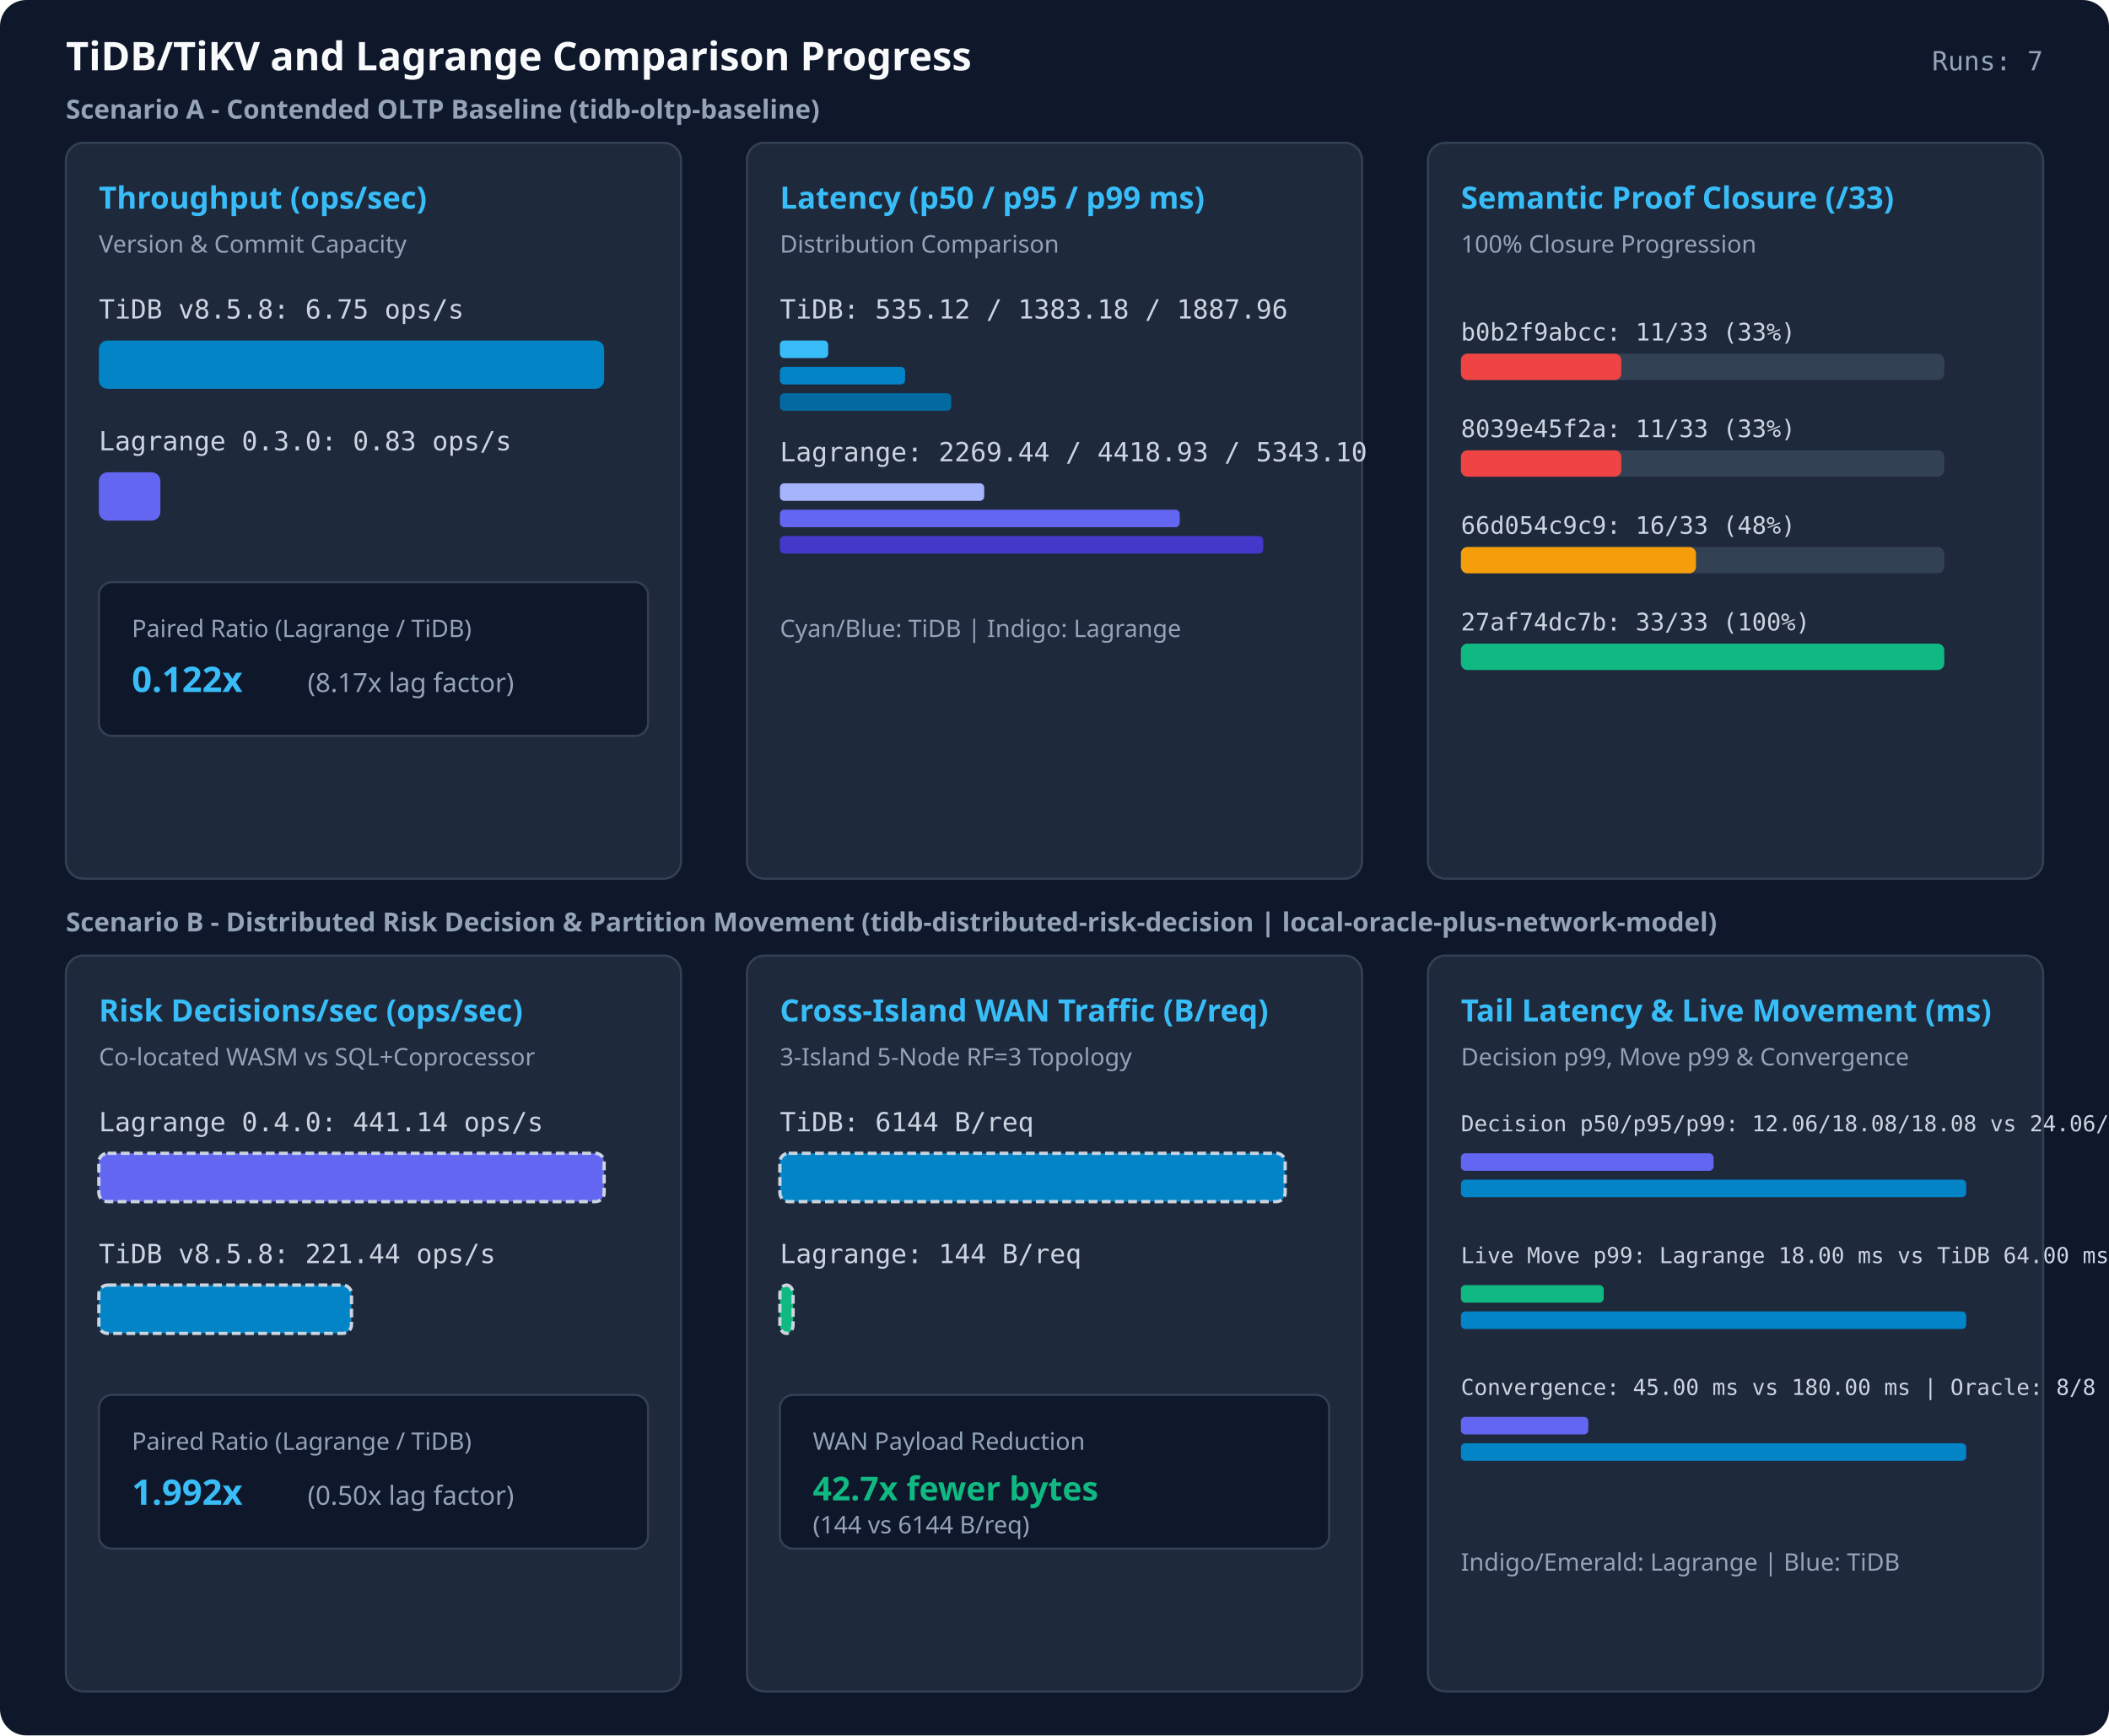
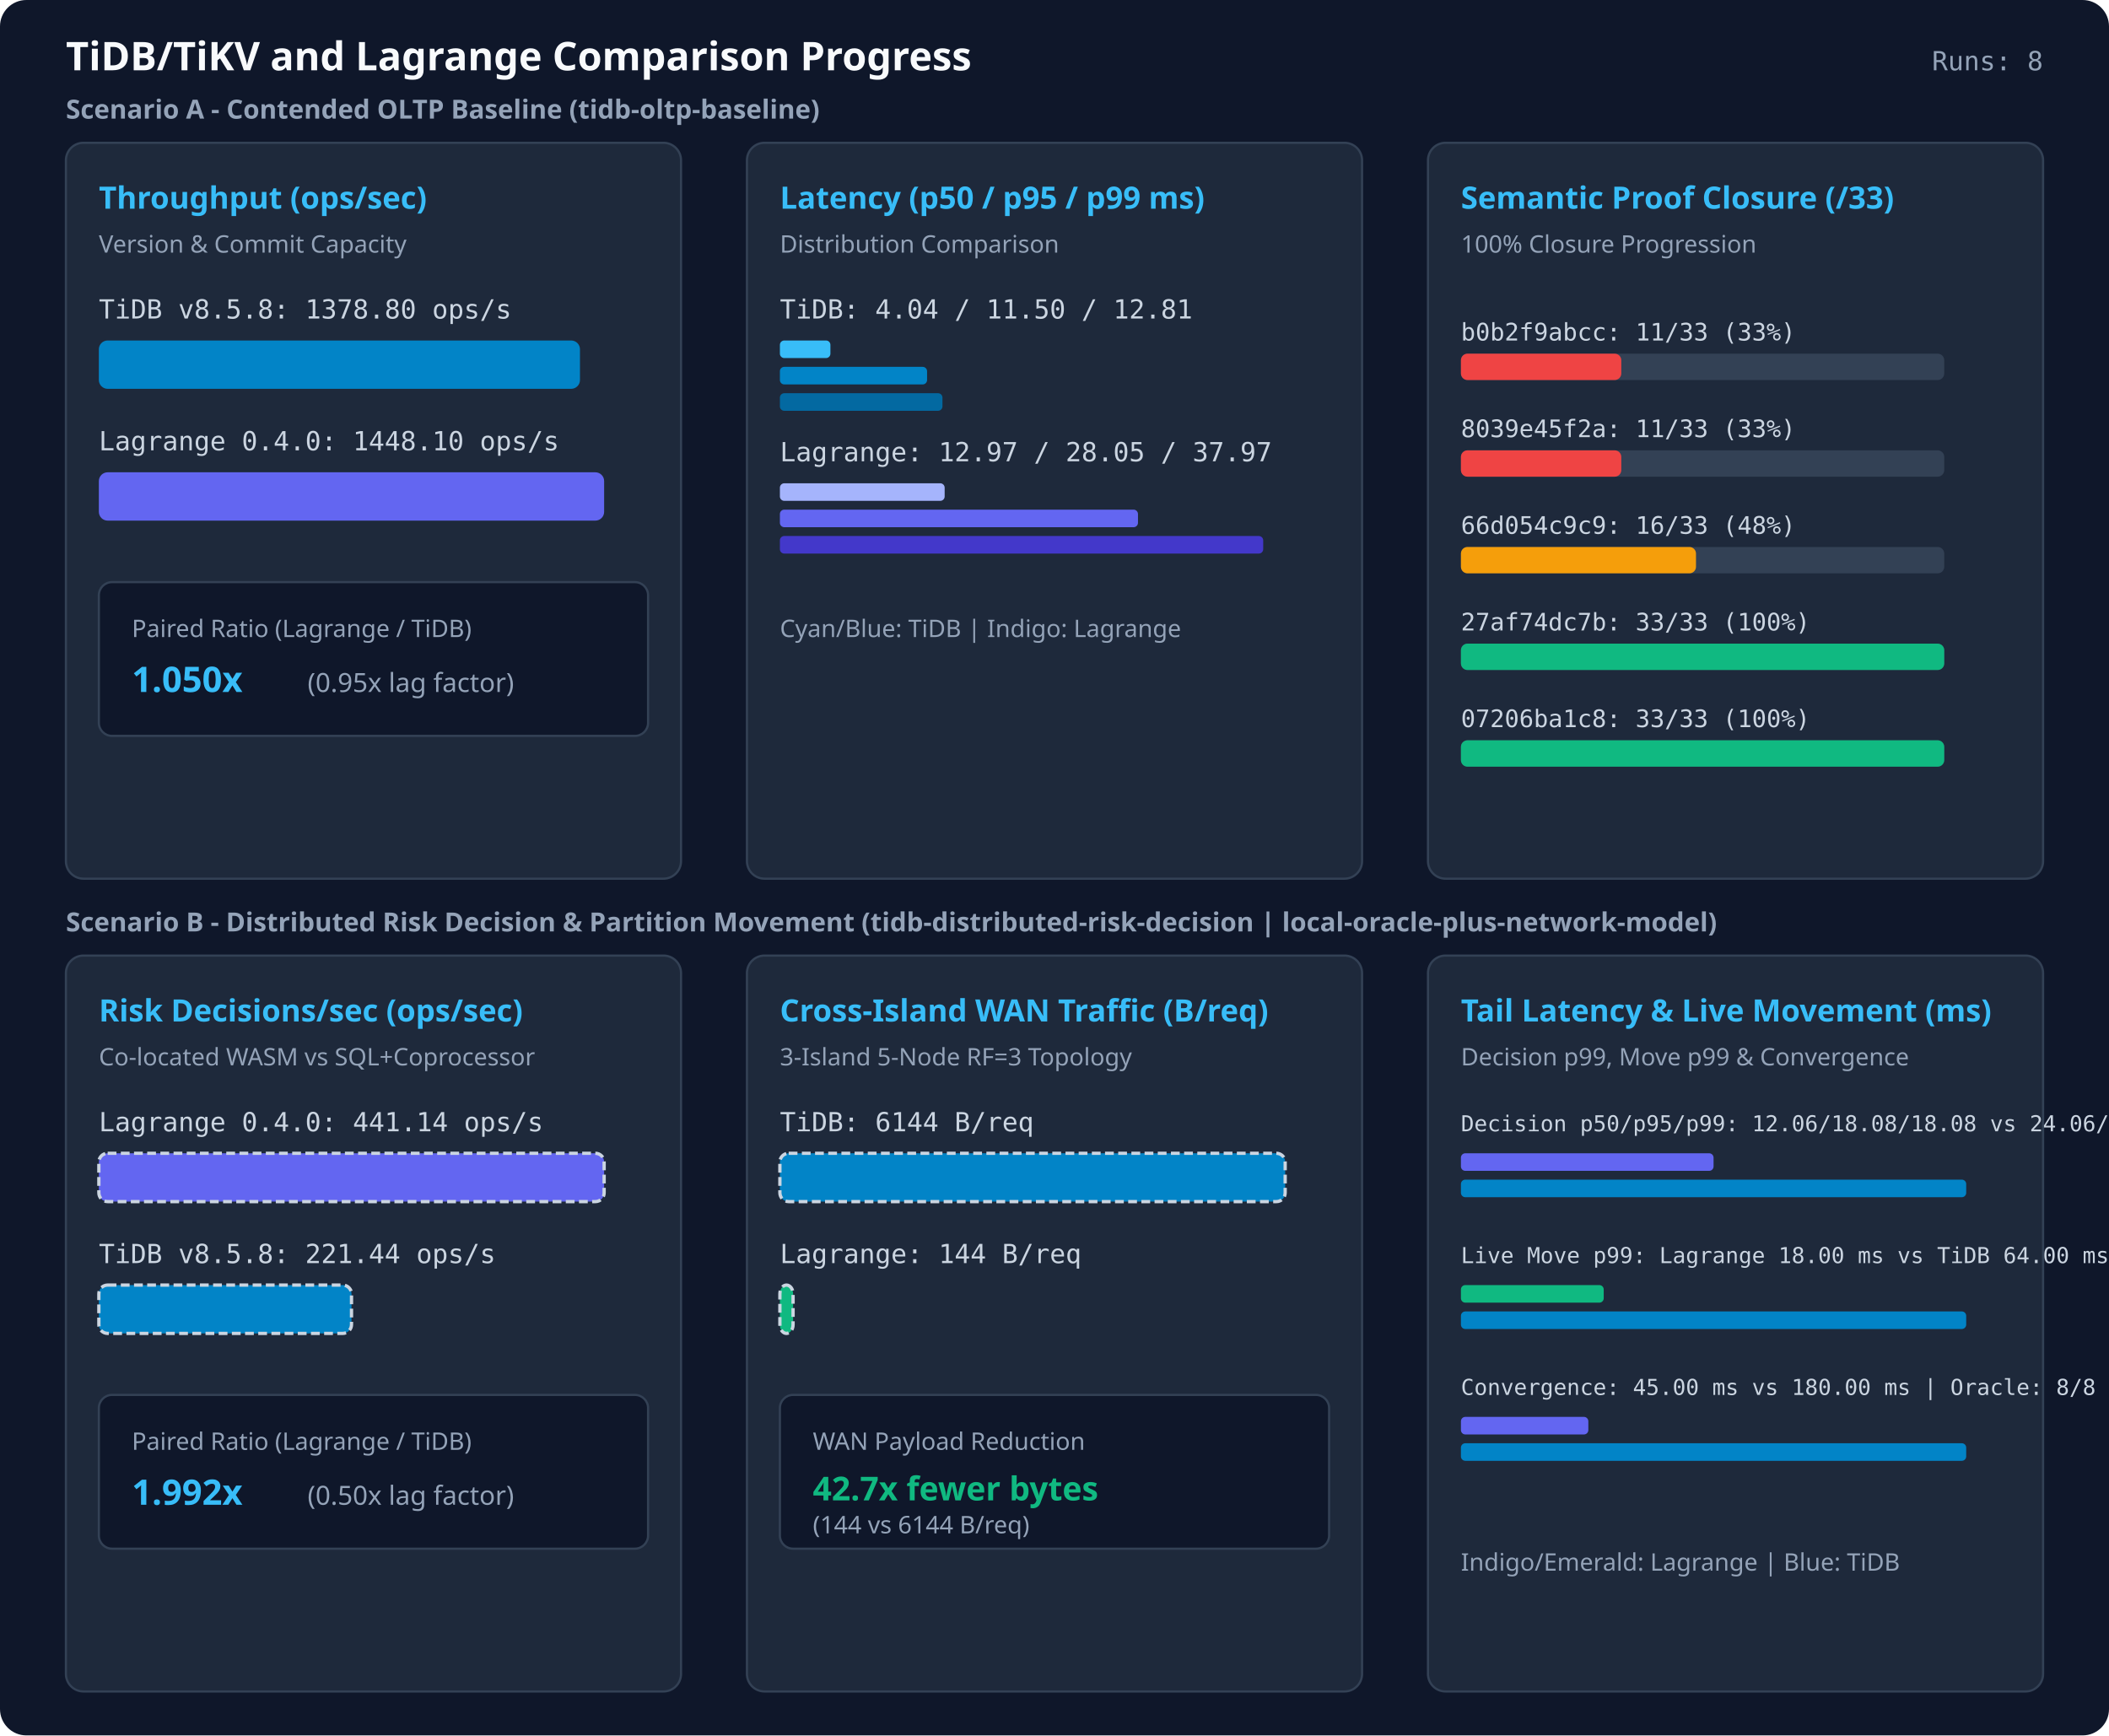
<svg xmlns="http://www.w3.org/2000/svg" viewBox="0 0 960 790" width="960" height="790" role="img" aria-label="TiDB and Lagrange comparison progress over time">
  <rect width="960" height="790" fill="#0f172a" rx="12" />
  <text x="30" y="32" fill="#f8fafc" font-size="18" font-family="system-ui, sans-serif" font-weight="700">TiDB/TiKV and Lagrange Comparison Progress</text>
-   <text x="930" y="32" text-anchor="end" fill="#94a3b8" font-size="12" font-family="monospace">Runs: 7</text>
+   <text x="930" y="32" text-anchor="end" fill="#94a3b8" font-size="12" font-family="monospace">Runs: 8</text>
  <a href="tidb-reference-scenarios.md#scenario-a-tidb-oltp-baseline">
    <text x="30" y="54" fill="#94a3b8" font-size="12" font-family="system-ui, sans-serif" font-weight="600">Scenario A - Contended OLTP Baseline (tidb-oltp-baseline)</text>
  </a>
  <rect x="30" y="65" width="280" height="335" rx="8" fill="#1e293b" stroke="#334155" />
  <text x="45" y="95" fill="#38bdf8" font-size="14" font-weight="600" font-family="system-ui, sans-serif">Throughput (ops/sec)</text>
  <text x="45" y="115" fill="#94a3b8" font-size="11" font-family="system-ui, sans-serif">Version &amp; Commit Capacity</text>
-   <text x="45" y="145" fill="#cbd5e1" font-size="12" font-family="monospace">TiDB v8.5.8: 6.75 ops/s</text>
-   <rect x="45" y="155" width="230" height="22" fill="#0284c7" rx="4" />
-   <text x="45" y="205" fill="#cbd5e1" font-size="12" font-family="monospace">Lagrange 0.3.0: 0.83 ops/s</text>
-   <rect x="45" y="215" width="28" height="22" fill="#6366f1" rx="4" />
+   <text x="45" y="145" fill="#cbd5e1" font-size="12" font-family="monospace">TiDB v8.5.8: 1378.80 ops/s</text>
+   <rect x="45" y="155" width="219" height="22" fill="#0284c7" rx="4" />
+   <text x="45" y="205" fill="#cbd5e1" font-size="12" font-family="monospace">Lagrange 0.4.0: 1448.10 ops/s</text>
+   <rect x="45" y="215" width="230" height="22" fill="#6366f1" rx="4" />
  <rect x="45" y="265" width="250" height="70" fill="#0f172a" rx="6" stroke="#334155" />
  <text x="60" y="290" fill="#94a3b8" font-size="11" font-family="system-ui, sans-serif">Paired Ratio (Lagrange / TiDB)</text>
-   <text x="60" y="315" fill="#38bdf8" font-size="16" font-weight="700" font-family="system-ui, sans-serif">0.122x</text>
-   <text x="140" y="315" fill="#94a3b8" font-size="12" font-family="system-ui, sans-serif">(8.17x lag factor)</text>
+   <text x="60" y="315" fill="#38bdf8" font-size="16" font-weight="700" font-family="system-ui, sans-serif">1.050x</text>
+   <text x="140" y="315" fill="#94a3b8" font-size="12" font-family="system-ui, sans-serif">(0.95x lag factor)</text>
  <rect x="340" y="65" width="280" height="335" rx="8" fill="#1e293b" stroke="#334155" />
  <text x="355" y="95" fill="#38bdf8" font-size="14" font-weight="600" font-family="system-ui, sans-serif">Latency (p50 / p95 / p99 ms)</text>
  <text x="355" y="115" fill="#94a3b8" font-size="11" font-family="system-ui, sans-serif">Distribution Comparison</text>
-   <text x="355" y="145" fill="#cbd5e1" font-size="12" font-family="monospace">TiDB: 535.12 / 1383.18 / 1887.96</text>
-   <rect x="355" y="155" width="22" height="8" fill="#38bdf8" rx="2" />
-   <rect x="355" y="167" width="57" height="8" fill="#0284c7" rx="2" />
-   <rect x="355" y="179" width="78" height="8" fill="#0369a1" rx="2" />
-   <text x="355" y="210" fill="#cbd5e1" font-size="12" font-family="monospace">Lagrange: 2269.44 / 4418.93 / 5343.10</text>
-   <rect x="355" y="220" width="93" height="8" fill="#a5b4fc" rx="2" />
-   <rect x="355" y="232" width="182" height="8" fill="#6366f1" rx="2" />
+   <text x="355" y="145" fill="#cbd5e1" font-size="12" font-family="monospace">TiDB: 4.04 / 11.50 / 12.81</text>
+   <rect x="355" y="155" width="23" height="8" fill="#38bdf8" rx="2" />
+   <rect x="355" y="167" width="67" height="8" fill="#0284c7" rx="2" />
+   <rect x="355" y="179" width="74" height="8" fill="#0369a1" rx="2" />
+   <text x="355" y="210" fill="#cbd5e1" font-size="12" font-family="monospace">Lagrange: 12.97 / 28.05 / 37.97</text>
+   <rect x="355" y="220" width="75" height="8" fill="#a5b4fc" rx="2" />
+   <rect x="355" y="232" width="163" height="8" fill="#6366f1" rx="2" />
  <rect x="355" y="244" width="220" height="8" fill="#4338ca" rx="2" />
  <text x="355" y="290" fill="#94a3b8" font-size="11" font-family="system-ui, sans-serif">Cyan/Blue: TiDB | Indigo: Lagrange</text>
  <rect x="650" y="65" width="280" height="335" rx="8" fill="#1e293b" stroke="#334155" />
  <text x="665" y="95" fill="#38bdf8" font-size="14" font-weight="600" font-family="system-ui, sans-serif">Semantic Proof Closure (/33)</text>
  <text x="665" y="115" fill="#94a3b8" font-size="11" font-family="system-ui, sans-serif">100% Closure Progression</text>
  <text x="665" y="155" fill="#cbd5e1" font-size="11" font-family="monospace">b0b2f9abcc: 11/33 (33%)</text>
  <rect x="665" y="161" width="220" height="12" fill="#334155" rx="3" />
  <rect x="665" y="161" width="73" height="12" fill="#ef4444" rx="3" />
  <text x="665" y="199" fill="#cbd5e1" font-size="11" font-family="monospace">8039e45f2a: 11/33 (33%)</text>
  <rect x="665" y="205" width="220" height="12" fill="#334155" rx="3" />
  <rect x="665" y="205" width="73" height="12" fill="#ef4444" rx="3" />
  <text x="665" y="243" fill="#cbd5e1" font-size="11" font-family="monospace">66d054c9c9: 16/33 (48%)</text>
  <rect x="665" y="249" width="220" height="12" fill="#334155" rx="3" />
  <rect x="665" y="249" width="107" height="12" fill="#f59e0b" rx="3" />
  <text x="665" y="287" fill="#cbd5e1" font-size="11" font-family="monospace">27af74dc7b: 33/33 (100%)</text>
  <rect x="665" y="293" width="220" height="12" fill="#334155" rx="3" />
  <rect x="665" y="293" width="220" height="12" fill="#10b981" rx="3" />
+   <text x="665" y="331" fill="#cbd5e1" font-size="11" font-family="monospace">07206ba1c8: 33/33 (100%)</text>
+   <rect x="665" y="337" width="220" height="12" fill="#334155" rx="3" />
+   <rect x="665" y="337" width="220" height="12" fill="#10b981" rx="3" />
  <a href="tidb-reference-scenarios.md#scenario-b-tidb-distributed-risk-decision">
    <text x="30" y="424" fill="#94a3b8" font-size="12" font-family="system-ui, sans-serif" font-weight="600">Scenario B - Distributed Risk Decision &amp; Partition Movement (tidb-distributed-risk-decision | local-oracle-plus-network-model)</text>
  </a>
  <rect x="30" y="435" width="280" height="335" rx="8" fill="#1e293b" stroke="#334155" />
  <text x="45" y="465" fill="#38bdf8" font-size="14" font-weight="600" font-family="system-ui, sans-serif">Risk Decisions/sec (ops/sec)</text>
  <text x="45" y="485" fill="#94a3b8" font-size="11" font-family="system-ui, sans-serif">Co-located WASM vs SQL+Coprocessor</text>
  <text x="45" y="515" fill="#cbd5e1" font-size="12" font-family="monospace">Lagrange 0.4.0: 441.14 ops/s</text>
  <rect x="45" y="525" width="230" height="22" fill="#6366f1" rx="4" stroke="#cbd5e1" stroke-width="1.5" stroke-dasharray="4,2" />
  <text x="45" y="575" fill="#cbd5e1" font-size="12" font-family="monospace">TiDB v8.5.8: 221.44 ops/s</text>
  <rect x="45" y="585" width="115" height="22" fill="#0284c7" rx="4" stroke="#cbd5e1" stroke-width="1.5" stroke-dasharray="4,2" />
  <rect x="45" y="635" width="250" height="70" fill="#0f172a" rx="6" stroke="#334155" />
  <text x="60" y="660" fill="#94a3b8" font-size="11" font-family="system-ui, sans-serif">Paired Ratio (Lagrange / TiDB)</text>
  <text x="60" y="685" fill="#38bdf8" font-size="16" font-weight="700" font-family="system-ui, sans-serif">1.992x</text>
  <text x="140" y="685" fill="#94a3b8" font-size="12" font-family="system-ui, sans-serif">(0.50x lag factor)</text>
  <rect x="340" y="435" width="280" height="335" rx="8" fill="#1e293b" stroke="#334155" />
  <text x="355" y="465" fill="#38bdf8" font-size="14" font-weight="600" font-family="system-ui, sans-serif">Cross-Island WAN Traffic (B/req)</text>
  <text x="355" y="485" fill="#94a3b8" font-size="11" font-family="system-ui, sans-serif">3-Island 5-Node RF=3 Topology</text>
  <text x="355" y="515" fill="#cbd5e1" font-size="12" font-family="monospace">TiDB: 6144 B/req</text>
  <rect x="355" y="525" width="230" height="22" fill="#0284c7" rx="4" stroke="#cbd5e1" stroke-width="1.5" stroke-dasharray="4,2" />
  <text x="355" y="575" fill="#cbd5e1" font-size="12" font-family="monospace">Lagrange: 144 B/req</text>
  <rect x="355" y="585" width="6" height="22" fill="#10b981" rx="4" stroke="#cbd5e1" stroke-width="1.5" stroke-dasharray="4,2" />
  <rect x="355" y="635" width="250" height="70" fill="#0f172a" rx="6" stroke="#334155" />
  <text x="370" y="660" fill="#94a3b8" font-size="11" font-family="system-ui, sans-serif">WAN Payload Reduction</text>
  <text x="370" y="683" fill="#10b981" font-size="15" font-weight="700" font-family="system-ui, sans-serif">42.7x fewer bytes</text>
  <text x="370" y="698" fill="#94a3b8" font-size="11" font-family="system-ui, sans-serif">(144 vs 6144 B/req)</text>
  <rect x="650" y="435" width="280" height="335" rx="8" fill="#1e293b" stroke="#334155" />
  <text x="665" y="465" fill="#38bdf8" font-size="14" font-weight="600" font-family="system-ui, sans-serif">Tail Latency &amp; Live Movement (ms)</text>
  <text x="665" y="485" fill="#94a3b8" font-size="11" font-family="system-ui, sans-serif">Decision p99, Move p99 &amp; Convergence</text>
  <text x="665" y="515" fill="#cbd5e1" font-size="10" font-family="monospace">Decision p50/p95/p99: 12.06/18.08/18.08 vs 24.06/36.07/36.07 ms</text>
  <rect x="665" y="525" width="115" height="8" fill="#6366f1" rx="2" />
  <rect x="665" y="537" width="230" height="8" fill="#0284c7" rx="2" />
  <text x="665" y="575" fill="#cbd5e1" font-size="10" font-family="monospace">Live Move p99: Lagrange 18.00 ms vs TiDB 64.00 ms</text>
  <rect x="665" y="585" width="65" height="8" fill="#10b981" rx="2" />
  <rect x="665" y="597" width="230" height="8" fill="#0284c7" rx="2" />
  <text x="665" y="635" fill="#cbd5e1" font-size="10" font-family="monospace">Convergence: 45.00 ms vs 180.00 ms | Oracle: 8/8 PASS</text>
  <rect x="665" y="645" width="58" height="8" fill="#6366f1" rx="2" />
  <rect x="665" y="657" width="230" height="8" fill="#0284c7" rx="2" />
  <text x="665" y="715" fill="#94a3b8" font-size="11" font-family="system-ui, sans-serif">Indigo/Emerald: Lagrange | Blue: TiDB</text>
</svg>
